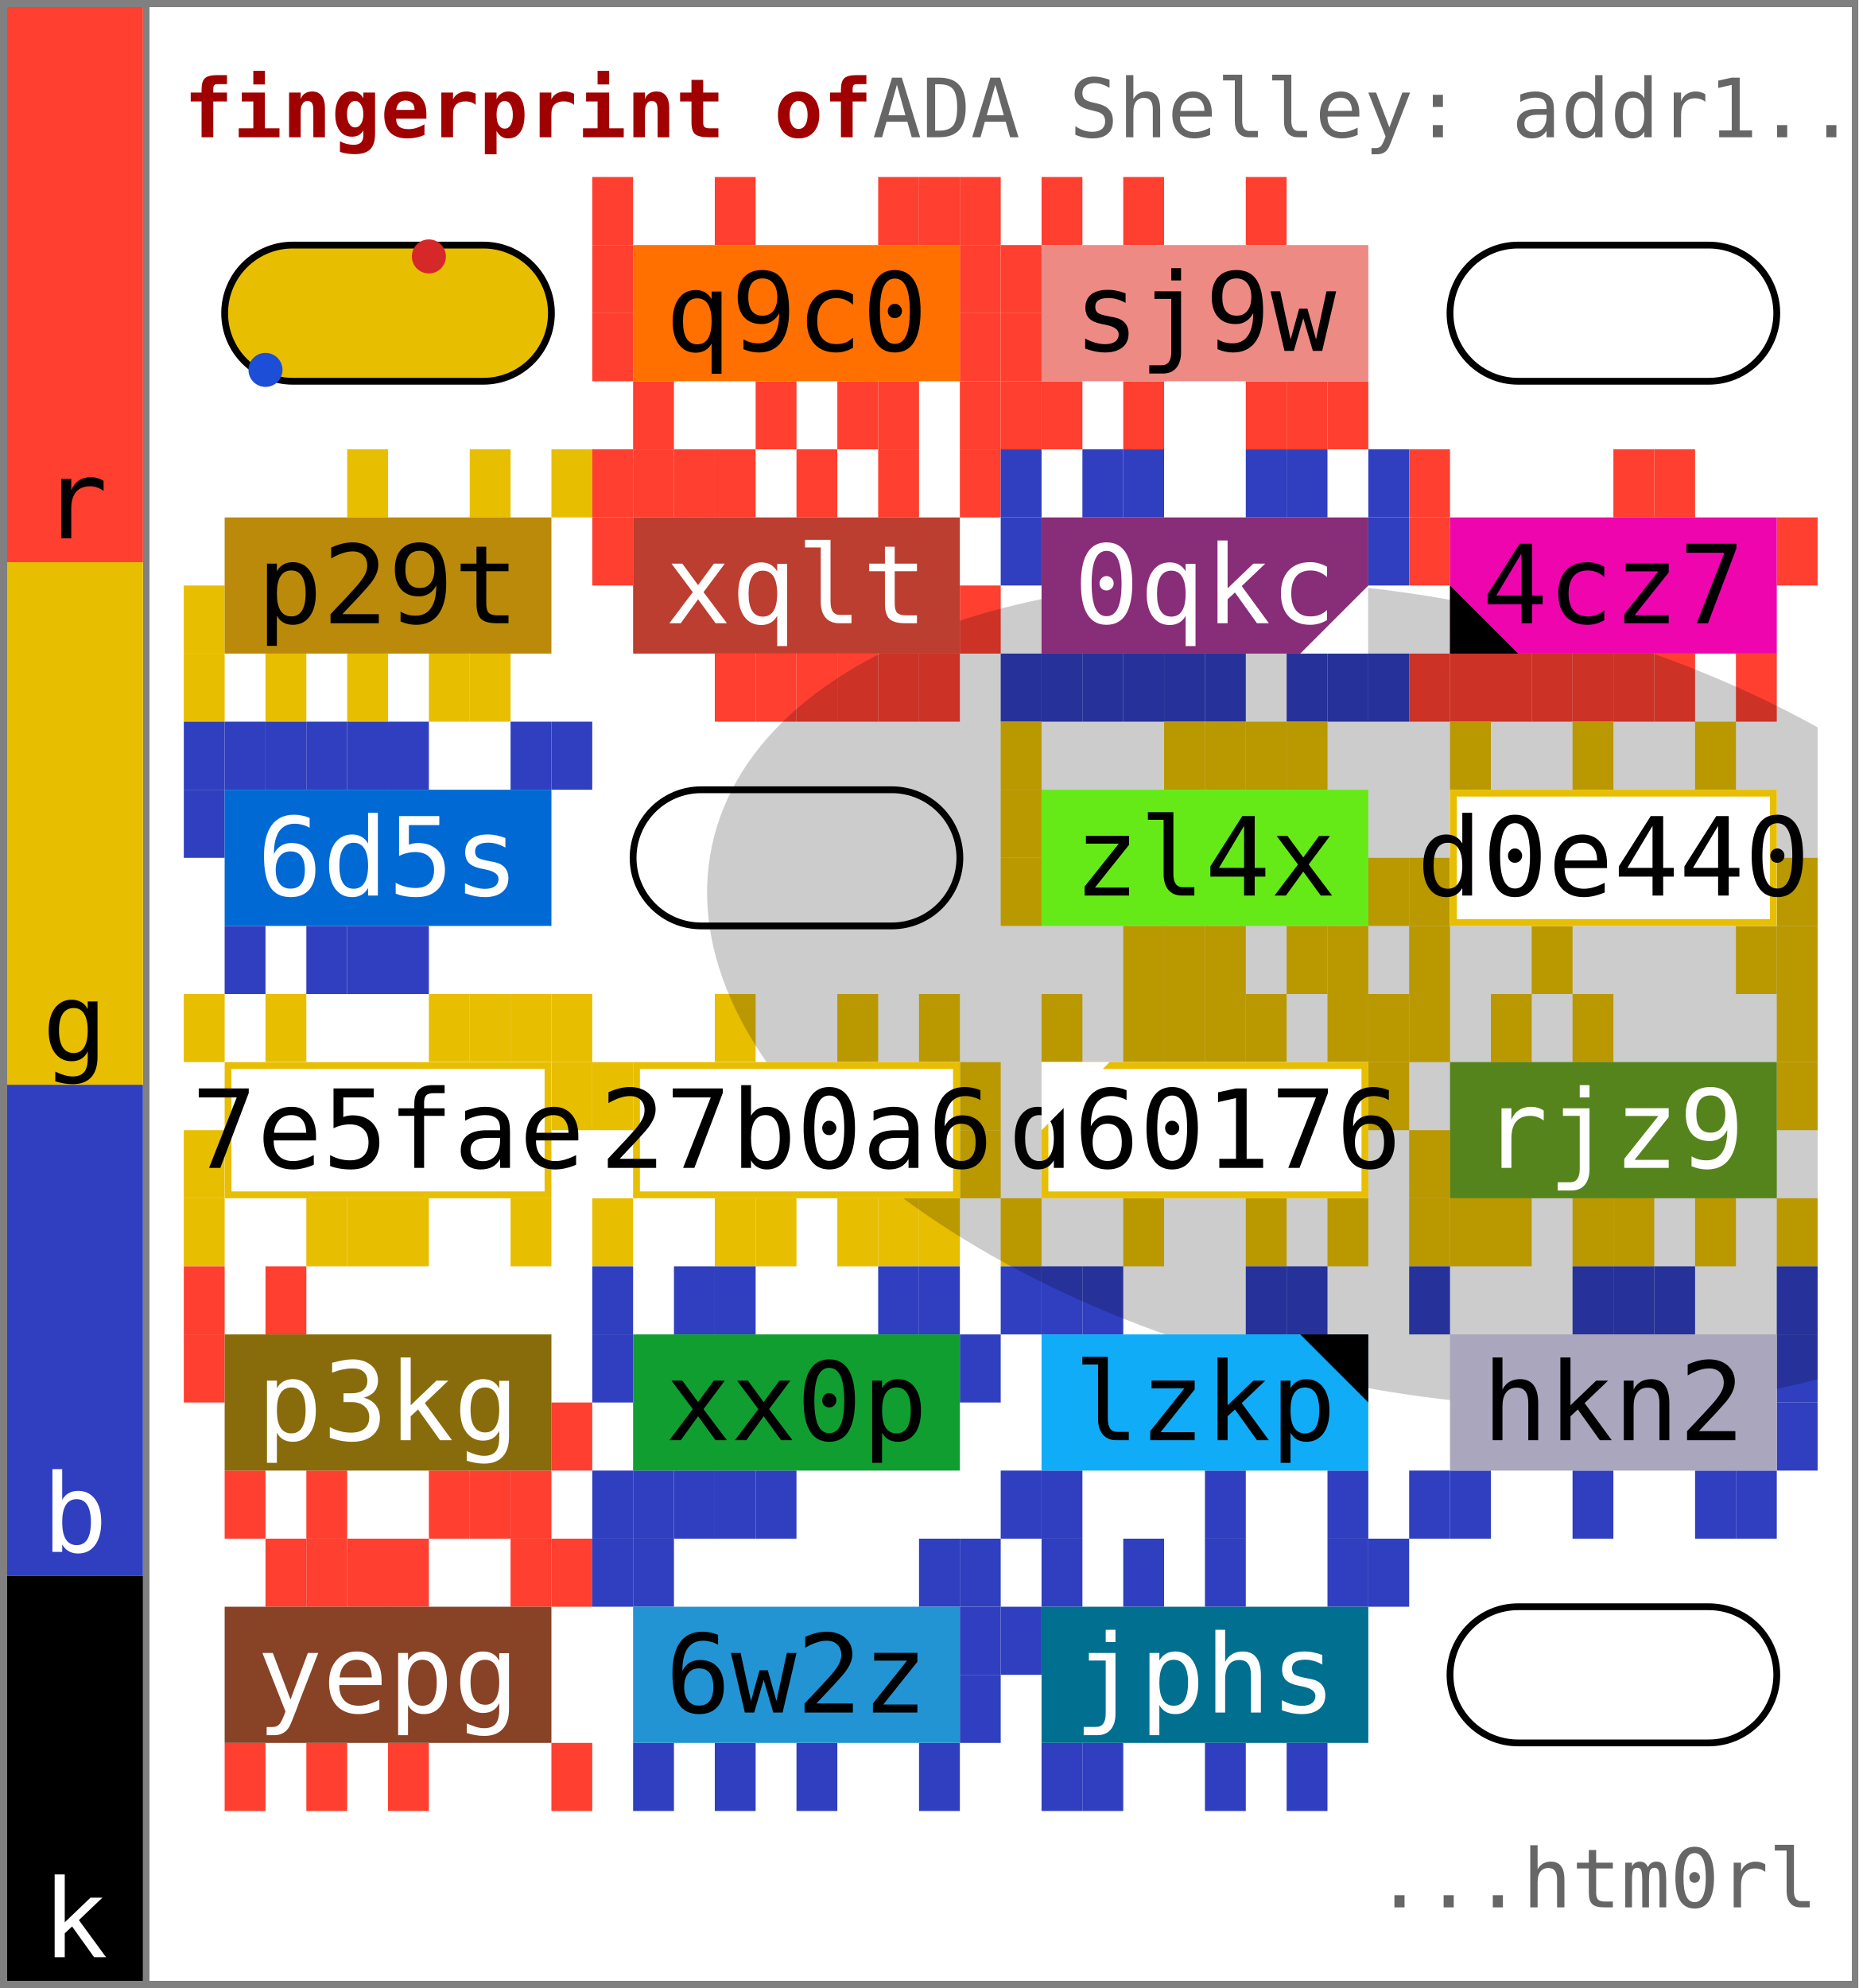
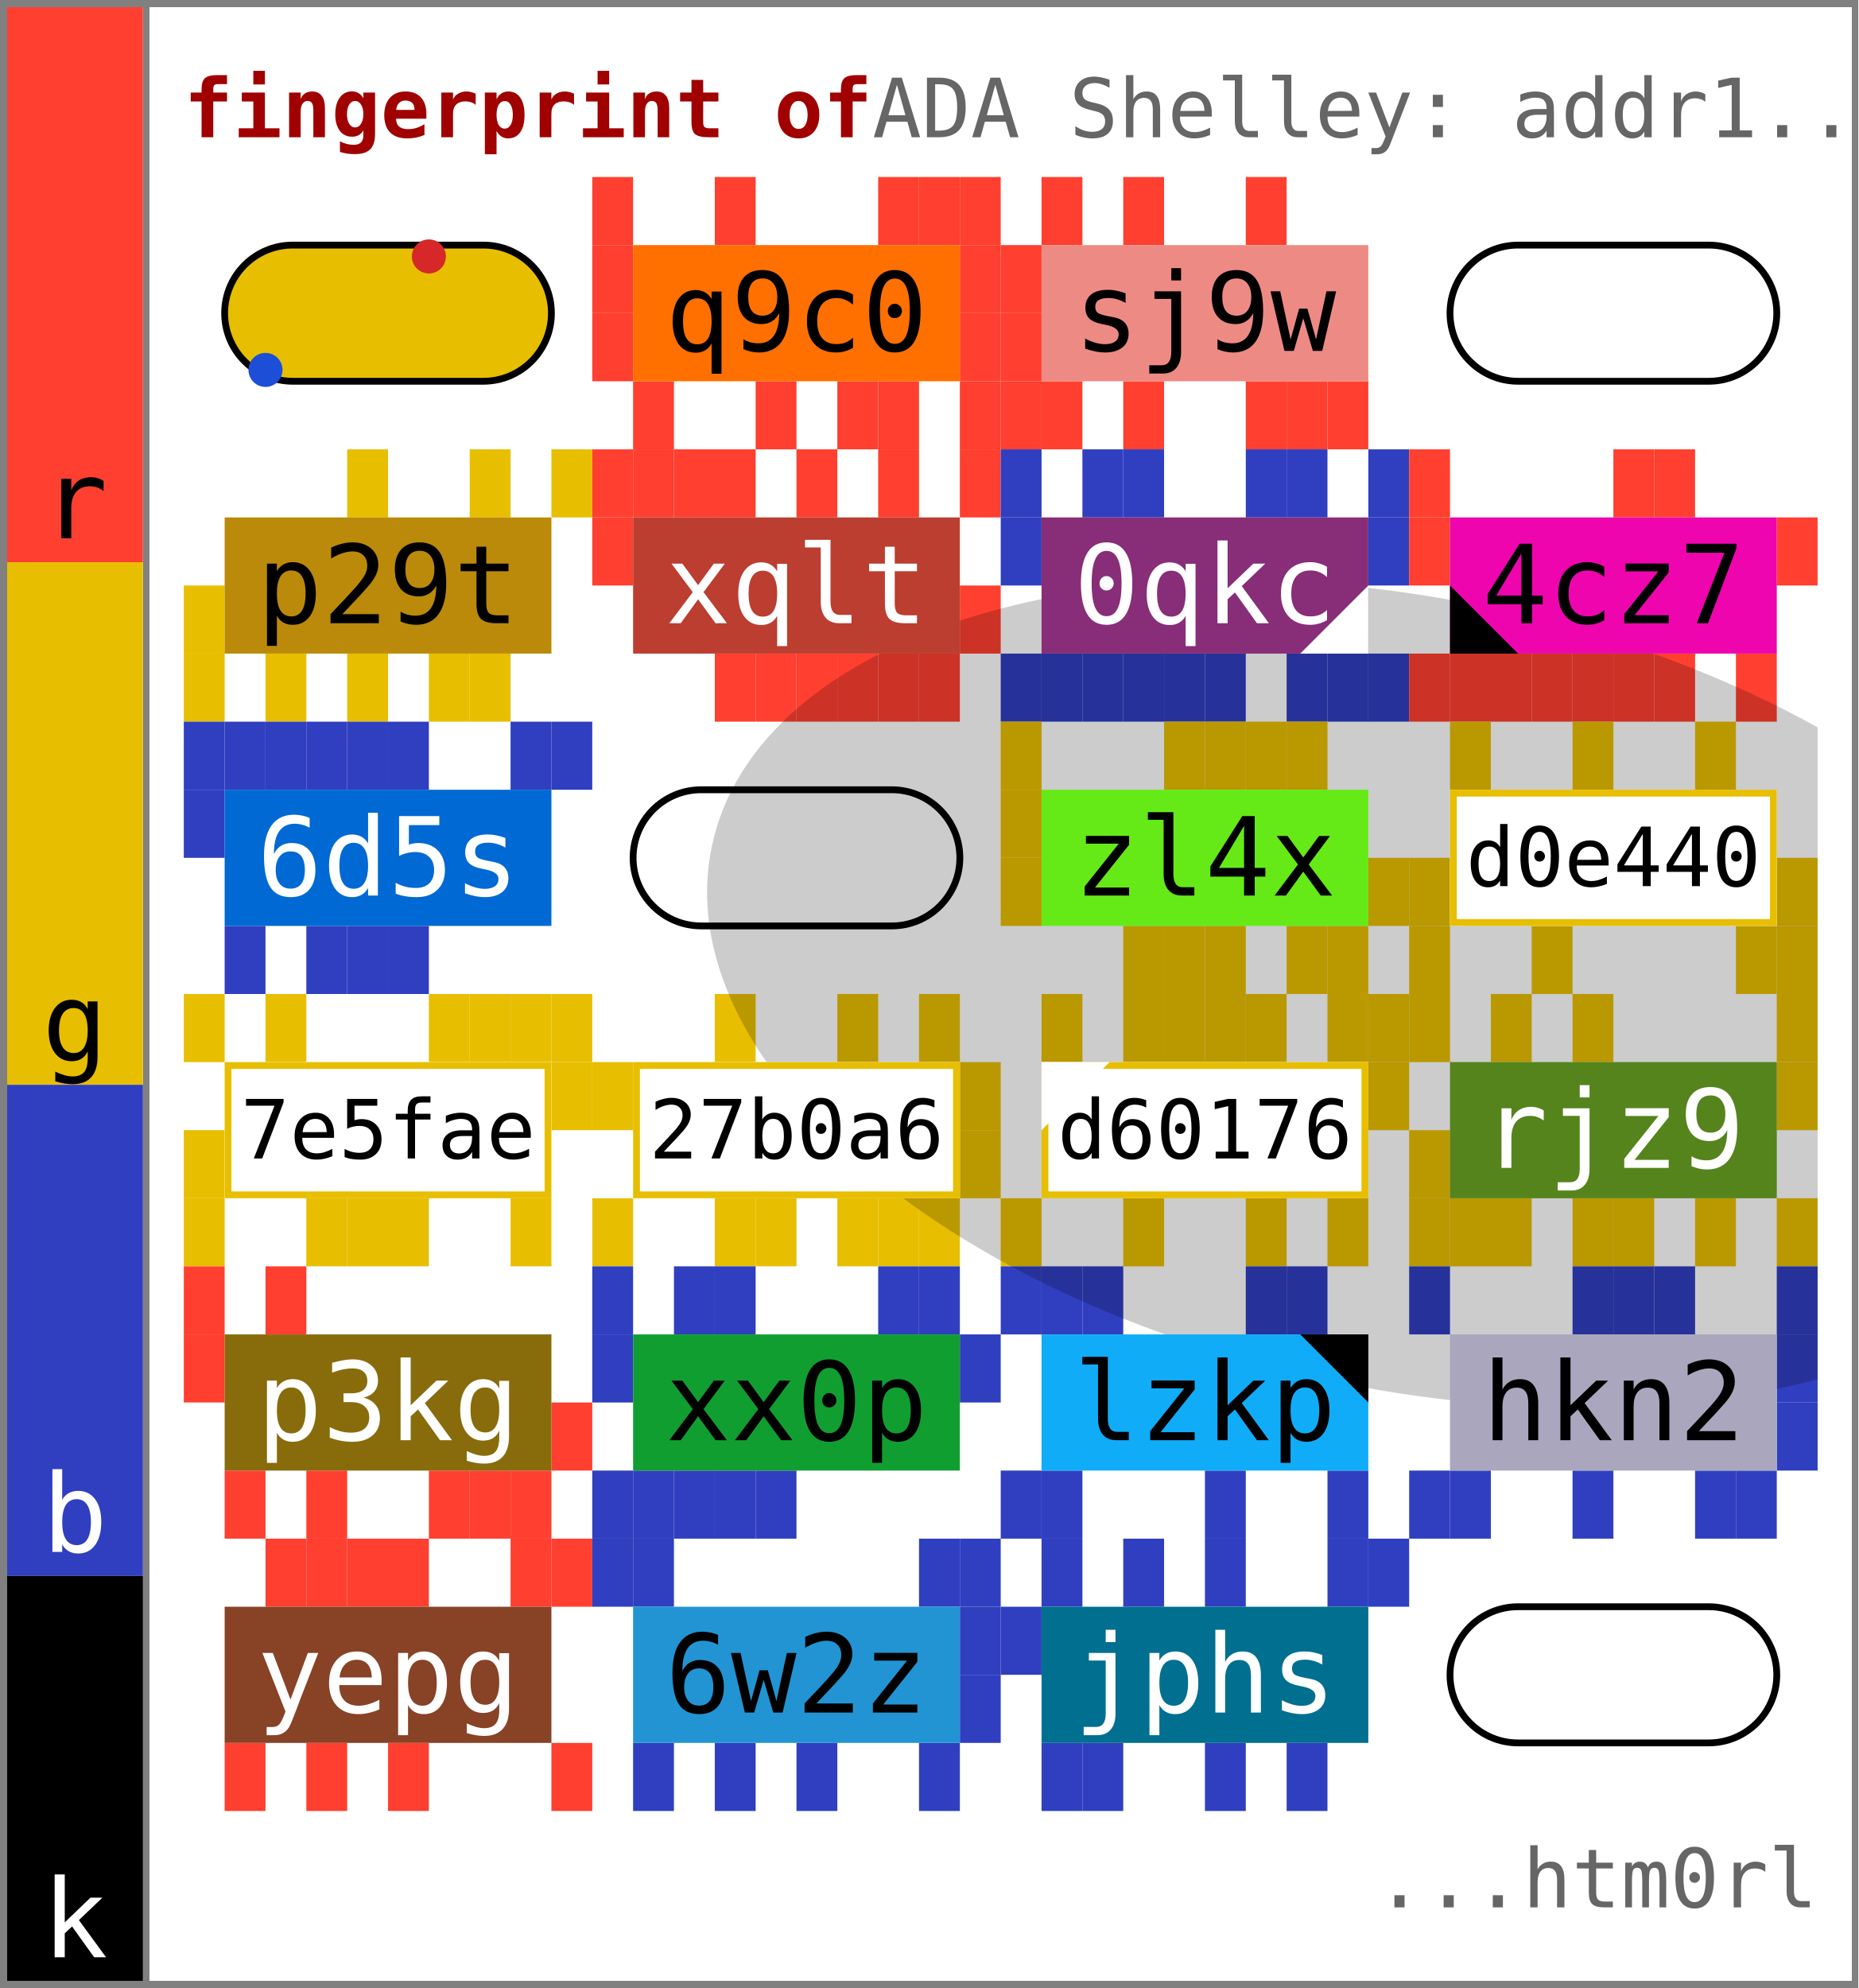
<svg xmlns="http://www.w3.org/2000/svg" width="273.0" height="292.0" viewBox="0 0 273.0 292.0" data-entviz-version="v6" data-entviz-lib="0.6.0" data-input-bytes="103" data-cols="4" data-rows="6" data-truncated="true">
  <defs>
    <clipPath id="grid-clip-d2df89f4e04a6ac2-4x6">
      <rect x="27.0" y="26.0" width="240.0" height="240.0" />
    </clipPath>
  </defs>
  <rect x="0" y="0" width="273.0" height="292.0" fill="#ffffff" />
  <g data-channel="grid">
    <rect x="27.0" y="26.0" width="240.0" height="240.0" fill="#ffffff" />
    <g>
      <rect x="87.0" y="26.0" width="6.0" height="10.0" fill="#ff3f2f" />
      <rect x="105.0" y="26.0" width="6.0" height="10.0" fill="#ff3f2f" />
      <rect x="129.0" y="26.0" width="6.0" height="10.0" fill="#ff3f2f" />
      <rect x="135.0" y="26.0" width="6.0" height="10.0" fill="#ff3f2f" />
      <rect x="141.0" y="26.0" width="6.0" height="10.0" fill="#ff3f2f" />
      <rect x="141.0" y="36.0" width="6.0" height="10.0" fill="#ff3f2f" />
      <rect x="141.0" y="46.0" width="6.0" height="10.0" fill="#ff3f2f" />
      <rect x="141.0" y="56.0" width="6.0" height="10.0" fill="#ff3f2f" />
      <rect x="129.0" y="56.0" width="6.0" height="10.0" fill="#ff3f2f" />
      <rect x="123.0" y="56.0" width="6.0" height="10.0" fill="#ff3f2f" />
      <rect x="111.0" y="56.0" width="6.0" height="10.0" fill="#ff3f2f" />
      <rect x="93.0" y="56.0" width="6.0" height="10.0" fill="#ff3f2f" />
      <rect x="87.0" y="46.0" width="6.0" height="10.0" fill="#ff3f2f" />
      <rect x="87.0" y="36.0" width="6.0" height="10.0" fill="#ff3f2f" />
      <rect x="153.0" y="26.0" width="6.0" height="10.0" fill="#ff3f2f" />
      <rect x="165.0" y="26.0" width="6.0" height="10.0" fill="#ff3f2f" />
      <rect x="183.0" y="26.0" width="6.0" height="10.0" fill="#ff3f2f" />
      <rect x="195.0" y="56.0" width="6.0" height="10.0" fill="#ff3f2f" />
      <rect x="189.0" y="56.0" width="6.0" height="10.0" fill="#ff3f2f" />
      <rect x="183.0" y="56.0" width="6.0" height="10.0" fill="#ff3f2f" />
      <rect x="165.0" y="56.0" width="6.0" height="10.0" fill="#ff3f2f" />
      <rect x="153.0" y="56.0" width="6.0" height="10.0" fill="#ff3f2f" />
      <rect x="147.0" y="56.0" width="6.0" height="10.0" fill="#ff3f2f" />
      <rect x="147.0" y="46.0" width="6.0" height="10.0" fill="#ff3f2f" />
      <rect x="147.0" y="36.0" width="6.0" height="10.0" fill="#ff3f2f" />
      <rect x="51.0" y="66.0" width="6.0" height="10.0" fill="#e7be00" />
      <rect x="69.0" y="66.0" width="6.0" height="10.0" fill="#e7be00" />
      <rect x="81.0" y="66.0" width="6.0" height="10.0" fill="#e7be00" />
      <rect x="69.0" y="96.0" width="6.0" height="10.0" fill="#e7be00" />
      <rect x="63.0" y="96.0" width="6.0" height="10.0" fill="#e7be00" />
      <rect x="51.0" y="96.0" width="6.0" height="10.0" fill="#e7be00" />
      <rect x="39.0" y="96.0" width="6.0" height="10.0" fill="#e7be00" />
      <rect x="27.0" y="96.0" width="6.0" height="10.0" fill="#e7be00" />
      <rect x="27.0" y="86.0" width="6.0" height="10.0" fill="#e7be00" />
      <rect x="87.0" y="66.0" width="6.0" height="10.0" fill="#ff3f2f" />
      <rect x="93.0" y="66.0" width="6.0" height="10.0" fill="#ff3f2f" />
      <rect x="99.0" y="66.0" width="6.0" height="10.0" fill="#ff3f2f" />
      <rect x="105.0" y="66.0" width="6.0" height="10.0" fill="#ff3f2f" />
      <rect x="117.0" y="66.0" width="6.0" height="10.0" fill="#ff3f2f" />
      <rect x="129.0" y="66.0" width="6.0" height="10.0" fill="#ff3f2f" />
      <rect x="141.0" y="66.0" width="6.0" height="10.0" fill="#ff3f2f" />
      <rect x="141.0" y="86.0" width="6.0" height="10.0" fill="#ff3f2f" />
      <rect x="135.0" y="96.0" width="6.0" height="10.0" fill="#ff3f2f" />
      <rect x="129.0" y="96.0" width="6.0" height="10.0" fill="#ff3f2f" />
      <rect x="123.0" y="96.0" width="6.0" height="10.0" fill="#ff3f2f" />
      <rect x="117.0" y="96.0" width="6.0" height="10.0" fill="#ff3f2f" />
      <rect x="111.0" y="96.0" width="6.0" height="10.0" fill="#ff3f2f" />
      <rect x="105.0" y="96.0" width="6.0" height="10.0" fill="#ff3f2f" />
      <rect x="87.0" y="76.0" width="6.0" height="10.0" fill="#ff3f2f" />
      <rect x="147.0" y="66.0" width="6.0" height="10.0" fill="#2f3fbf" />
      <rect x="159.0" y="66.0" width="6.0" height="10.0" fill="#2f3fbf" />
      <rect x="165.0" y="66.0" width="6.0" height="10.0" fill="#2f3fbf" />
      <rect x="183.0" y="66.0" width="6.0" height="10.0" fill="#2f3fbf" />
      <rect x="189.0" y="66.0" width="6.0" height="10.0" fill="#2f3fbf" />
      <rect x="201.0" y="66.0" width="6.0" height="10.0" fill="#2f3fbf" />
      <rect x="201.0" y="76.0" width="6.0" height="10.0" fill="#2f3fbf" />
      <rect x="201.0" y="96.0" width="6.0" height="10.0" fill="#2f3fbf" />
      <rect x="195.0" y="96.0" width="6.0" height="10.0" fill="#2f3fbf" />
      <rect x="189.0" y="96.0" width="6.0" height="10.0" fill="#2f3fbf" />
      <rect x="177.0" y="96.0" width="6.0" height="10.0" fill="#2f3fbf" />
      <rect x="171.0" y="96.0" width="6.0" height="10.0" fill="#2f3fbf" />
      <rect x="165.0" y="96.0" width="6.0" height="10.0" fill="#2f3fbf" />
      <rect x="159.0" y="96.0" width="6.0" height="10.0" fill="#2f3fbf" />
      <rect x="153.0" y="96.0" width="6.0" height="10.0" fill="#2f3fbf" />
      <rect x="147.0" y="96.0" width="6.0" height="10.0" fill="#2f3fbf" />
      <rect x="147.0" y="76.0" width="6.0" height="10.0" fill="#2f3fbf" />
      <rect x="207.0" y="66.0" width="6.0" height="10.0" fill="#ff3f2f" />
      <rect x="237.0" y="66.0" width="6.0" height="10.0" fill="#ff3f2f" />
      <rect x="243.0" y="66.0" width="6.0" height="10.0" fill="#ff3f2f" />
      <rect x="261.0" y="76.0" width="6.0" height="10.0" fill="#ff3f2f" />
      <rect x="255.0" y="96.0" width="6.0" height="10.0" fill="#ff3f2f" />
      <rect x="243.0" y="96.0" width="6.0" height="10.0" fill="#ff3f2f" />
      <rect x="237.0" y="96.0" width="6.0" height="10.0" fill="#ff3f2f" />
      <rect x="231.0" y="96.0" width="6.0" height="10.0" fill="#ff3f2f" />
      <rect x="225.0" y="96.0" width="6.0" height="10.0" fill="#ff3f2f" />
      <rect x="219.0" y="96.0" width="6.0" height="10.0" fill="#ff3f2f" />
      <rect x="213.0" y="96.0" width="6.0" height="10.0" fill="#ff3f2f" />
      <rect x="207.0" y="96.0" width="6.0" height="10.0" fill="#ff3f2f" />
      <rect x="207.0" y="76.0" width="6.0" height="10.0" fill="#ff3f2f" />
      <rect x="27.0" y="106.0" width="6.0" height="10.0" fill="#2f3fbf" />
      <rect x="33.0" y="106.0" width="6.0" height="10.0" fill="#2f3fbf" />
      <rect x="39.0" y="106.0" width="6.0" height="10.0" fill="#2f3fbf" />
      <rect x="45.0" y="106.0" width="6.0" height="10.0" fill="#2f3fbf" />
      <rect x="51.0" y="106.0" width="6.0" height="10.0" fill="#2f3fbf" />
      <rect x="57.0" y="106.0" width="6.0" height="10.0" fill="#2f3fbf" />
      <rect x="75.0" y="106.0" width="6.0" height="10.0" fill="#2f3fbf" />
      <rect x="81.0" y="106.0" width="6.0" height="10.0" fill="#2f3fbf" />
      <rect x="57.0" y="136.0" width="6.0" height="10.0" fill="#2f3fbf" />
      <rect x="51.0" y="136.0" width="6.0" height="10.0" fill="#2f3fbf" />
      <rect x="45.0" y="136.0" width="6.0" height="10.0" fill="#2f3fbf" />
      <rect x="33.0" y="136.0" width="6.0" height="10.0" fill="#2f3fbf" />
      <rect x="27.0" y="116.0" width="6.0" height="10.0" fill="#2f3fbf" />
      <rect x="147.0" y="106.0" width="6.0" height="10.0" fill="#e7be00" />
      <rect x="171.0" y="106.0" width="6.0" height="10.0" fill="#e7be00" />
      <rect x="177.0" y="106.0" width="6.0" height="10.0" fill="#e7be00" />
      <rect x="183.0" y="106.0" width="6.0" height="10.0" fill="#e7be00" />
      <rect x="189.0" y="106.0" width="6.0" height="10.0" fill="#e7be00" />
      <rect x="201.0" y="126.0" width="6.0" height="10.0" fill="#e7be00" />
      <rect x="195.0" y="136.0" width="6.0" height="10.0" fill="#e7be00" />
      <rect x="189.0" y="136.0" width="6.0" height="10.0" fill="#e7be00" />
      <rect x="177.0" y="136.0" width="6.0" height="10.0" fill="#e7be00" />
      <rect x="171.0" y="136.0" width="6.0" height="10.0" fill="#e7be00" />
      <rect x="165.0" y="136.0" width="6.0" height="10.0" fill="#e7be00" />
      <rect x="147.0" y="126.0" width="6.0" height="10.0" fill="#e7be00" />
      <rect x="147.0" y="116.0" width="6.0" height="10.0" fill="#e7be00" />
      <rect x="213.0" y="106.0" width="6.0" height="10.0" fill="#e7be00" />
      <rect x="231.0" y="106.0" width="6.0" height="10.0" fill="#e7be00" />
      <rect x="249.0" y="106.0" width="6.0" height="10.0" fill="#e7be00" />
      <rect x="261.0" y="126.0" width="6.0" height="10.0" fill="#e7be00" />
      <rect x="261.0" y="136.0" width="6.0" height="10.0" fill="#e7be00" />
      <rect x="255.0" y="136.0" width="6.0" height="10.0" fill="#e7be00" />
      <rect x="225.0" y="136.0" width="6.0" height="10.0" fill="#e7be00" />
      <rect x="207.0" y="136.0" width="6.0" height="10.0" fill="#e7be00" />
      <rect x="207.0" y="126.0" width="6.0" height="10.0" fill="#e7be00" />
      <rect x="27.0" y="146.0" width="6.0" height="10.0" fill="#e7be00" />
      <rect x="39.0" y="146.0" width="6.0" height="10.0" fill="#e7be00" />
      <rect x="63.0" y="146.0" width="6.0" height="10.0" fill="#e7be00" />
      <rect x="69.0" y="146.0" width="6.0" height="10.0" fill="#e7be00" />
      <rect x="75.0" y="146.0" width="6.0" height="10.0" fill="#e7be00" />
      <rect x="81.0" y="146.0" width="6.0" height="10.0" fill="#e7be00" />
      <rect x="81.0" y="156.0" width="6.0" height="10.0" fill="#e7be00" />
      <rect x="75.0" y="176.0" width="6.0" height="10.0" fill="#e7be00" />
      <rect x="57.0" y="176.0" width="6.0" height="10.0" fill="#e7be00" />
      <rect x="51.0" y="176.0" width="6.0" height="10.0" fill="#e7be00" />
      <rect x="45.0" y="176.0" width="6.0" height="10.0" fill="#e7be00" />
      <rect x="27.0" y="176.0" width="6.0" height="10.0" fill="#e7be00" />
      <rect x="27.0" y="166.0" width="6.0" height="10.0" fill="#e7be00" />
      <rect x="105.0" y="146.0" width="6.0" height="10.0" fill="#e7be00" />
      <rect x="123.0" y="146.0" width="6.0" height="10.0" fill="#e7be00" />
      <rect x="135.0" y="146.0" width="6.0" height="10.0" fill="#e7be00" />
      <rect x="141.0" y="156.0" width="6.0" height="10.0" fill="#e7be00" />
      <rect x="141.0" y="166.0" width="6.0" height="10.0" fill="#e7be00" />
      <rect x="135.0" y="176.0" width="6.0" height="10.0" fill="#e7be00" />
      <rect x="129.0" y="176.0" width="6.0" height="10.0" fill="#e7be00" />
      <rect x="123.0" y="176.0" width="6.0" height="10.0" fill="#e7be00" />
      <rect x="111.0" y="176.0" width="6.0" height="10.0" fill="#e7be00" />
      <rect x="105.0" y="176.0" width="6.0" height="10.0" fill="#e7be00" />
      <rect x="87.0" y="176.0" width="6.0" height="10.0" fill="#e7be00" />
      <rect x="87.0" y="156.0" width="6.0" height="10.0" fill="#e7be00" />
      <rect x="153.0" y="146.0" width="6.0" height="10.0" fill="#e7be00" />
      <rect x="165.0" y="146.0" width="6.0" height="10.0" fill="#e7be00" />
      <rect x="171.0" y="146.0" width="6.0" height="10.0" fill="#e7be00" />
      <rect x="177.0" y="146.0" width="6.0" height="10.0" fill="#e7be00" />
      <rect x="183.0" y="146.0" width="6.0" height="10.0" fill="#e7be00" />
      <rect x="195.0" y="146.0" width="6.0" height="10.0" fill="#e7be00" />
      <rect x="201.0" y="146.0" width="6.0" height="10.0" fill="#e7be00" />
      <rect x="201.0" y="156.0" width="6.0" height="10.0" fill="#e7be00" />
      <rect x="195.0" y="176.0" width="6.0" height="10.0" fill="#e7be00" />
      <rect x="183.0" y="176.0" width="6.0" height="10.0" fill="#e7be00" />
      <rect x="165.0" y="176.0" width="6.0" height="10.0" fill="#e7be00" />
      <rect x="147.0" y="176.0" width="6.0" height="10.0" fill="#e7be00" />
      <rect x="207.0" y="146.0" width="6.0" height="10.0" fill="#e7be00" />
      <rect x="219.0" y="146.0" width="6.0" height="10.0" fill="#e7be00" />
      <rect x="231.0" y="146.0" width="6.0" height="10.0" fill="#e7be00" />
      <rect x="261.0" y="146.0" width="6.0" height="10.0" fill="#e7be00" />
      <rect x="261.0" y="156.0" width="6.0" height="10.0" fill="#e7be00" />
      <rect x="261.0" y="176.0" width="6.0" height="10.0" fill="#e7be00" />
      <rect x="249.0" y="176.0" width="6.0" height="10.0" fill="#e7be00" />
      <rect x="237.0" y="176.0" width="6.0" height="10.0" fill="#e7be00" />
      <rect x="231.0" y="176.0" width="6.0" height="10.0" fill="#e7be00" />
      <rect x="219.0" y="176.0" width="6.0" height="10.0" fill="#e7be00" />
      <rect x="213.0" y="176.0" width="6.0" height="10.0" fill="#e7be00" />
      <rect x="207.0" y="176.0" width="6.0" height="10.0" fill="#e7be00" />
      <rect x="207.0" y="166.0" width="6.0" height="10.0" fill="#e7be00" />
      <rect x="27.0" y="186.0" width="6.0" height="10.0" fill="#ff3f2f" />
      <rect x="39.0" y="186.0" width="6.0" height="10.0" fill="#ff3f2f" />
      <rect x="81.0" y="206.0" width="6.0" height="10.0" fill="#ff3f2f" />
      <rect x="75.0" y="216.0" width="6.0" height="10.0" fill="#ff3f2f" />
      <rect x="69.0" y="216.0" width="6.0" height="10.0" fill="#ff3f2f" />
      <rect x="63.0" y="216.0" width="6.0" height="10.0" fill="#ff3f2f" />
      <rect x="45.0" y="216.0" width="6.0" height="10.0" fill="#ff3f2f" />
      <rect x="33.0" y="216.0" width="6.0" height="10.0" fill="#ff3f2f" />
      <rect x="27.0" y="196.0" width="6.0" height="10.0" fill="#ff3f2f" />
      <rect x="87.0" y="186.0" width="6.0" height="10.0" fill="#2f3fbf" />
      <rect x="99.0" y="186.0" width="6.0" height="10.0" fill="#2f3fbf" />
      <rect x="105.0" y="186.0" width="6.0" height="10.0" fill="#2f3fbf" />
      <rect x="129.0" y="186.0" width="6.0" height="10.0" fill="#2f3fbf" />
      <rect x="135.0" y="186.0" width="6.0" height="10.0" fill="#2f3fbf" />
      <rect x="141.0" y="196.0" width="6.0" height="10.0" fill="#2f3fbf" />
      <rect x="111.0" y="216.0" width="6.0" height="10.0" fill="#2f3fbf" />
      <rect x="105.0" y="216.0" width="6.0" height="10.0" fill="#2f3fbf" />
      <rect x="99.0" y="216.0" width="6.0" height="10.0" fill="#2f3fbf" />
      <rect x="93.0" y="216.0" width="6.0" height="10.0" fill="#2f3fbf" />
      <rect x="87.0" y="216.0" width="6.0" height="10.0" fill="#2f3fbf" />
      <rect x="87.0" y="196.0" width="6.0" height="10.0" fill="#2f3fbf" />
      <rect x="147.0" y="186.0" width="6.0" height="10.0" fill="#2f3fbf" />
      <rect x="153.0" y="186.0" width="6.0" height="10.0" fill="#2f3fbf" />
      <rect x="159.0" y="186.0" width="6.0" height="10.0" fill="#2f3fbf" />
      <rect x="183.0" y="186.0" width="6.0" height="10.0" fill="#2f3fbf" />
      <rect x="189.0" y="186.0" width="6.0" height="10.0" fill="#2f3fbf" />
      <rect x="195.0" y="216.0" width="6.0" height="10.0" fill="#2f3fbf" />
      <rect x="177.0" y="216.0" width="6.0" height="10.0" fill="#2f3fbf" />
      <rect x="153.0" y="216.0" width="6.0" height="10.0" fill="#2f3fbf" />
      <rect x="147.0" y="216.0" width="6.0" height="10.0" fill="#2f3fbf" />
      <rect x="207.0" y="186.0" width="6.0" height="10.0" fill="#2f3fbf" />
      <rect x="231.0" y="186.0" width="6.0" height="10.0" fill="#2f3fbf" />
      <rect x="237.0" y="186.0" width="6.0" height="10.0" fill="#2f3fbf" />
      <rect x="243.0" y="186.0" width="6.0" height="10.0" fill="#2f3fbf" />
      <rect x="261.0" y="186.0" width="6.0" height="10.0" fill="#2f3fbf" />
      <rect x="261.0" y="196.0" width="6.0" height="10.0" fill="#2f3fbf" />
      <rect x="261.0" y="206.0" width="6.0" height="10.0" fill="#2f3fbf" />
      <rect x="255.0" y="216.0" width="6.0" height="10.0" fill="#2f3fbf" />
      <rect x="249.0" y="216.0" width="6.0" height="10.0" fill="#2f3fbf" />
      <rect x="231.0" y="216.0" width="6.0" height="10.0" fill="#2f3fbf" />
      <rect x="213.0" y="216.0" width="6.0" height="10.0" fill="#2f3fbf" />
      <rect x="207.0" y="216.0" width="6.0" height="10.0" fill="#2f3fbf" />
      <rect x="39.0" y="226.0" width="6.0" height="10.0" fill="#ff3f2f" />
      <rect x="45.0" y="226.0" width="6.0" height="10.0" fill="#ff3f2f" />
      <rect x="51.0" y="226.0" width="6.0" height="10.0" fill="#ff3f2f" />
      <rect x="57.0" y="226.0" width="6.0" height="10.0" fill="#ff3f2f" />
      <rect x="75.0" y="226.0" width="6.0" height="10.0" fill="#ff3f2f" />
      <rect x="81.0" y="226.0" width="6.0" height="10.0" fill="#ff3f2f" />
      <rect x="81.0" y="256.0" width="6.0" height="10.0" fill="#ff3f2f" />
      <rect x="57.0" y="256.0" width="6.0" height="10.0" fill="#ff3f2f" />
      <rect x="45.0" y="256.0" width="6.0" height="10.0" fill="#ff3f2f" />
      <rect x="33.0" y="256.0" width="6.0" height="10.0" fill="#ff3f2f" />
      <rect x="87.0" y="226.0" width="6.0" height="10.0" fill="#2f3fbf" />
      <rect x="93.0" y="226.0" width="6.0" height="10.0" fill="#2f3fbf" />
      <rect x="135.0" y="226.0" width="6.0" height="10.0" fill="#2f3fbf" />
      <rect x="141.0" y="226.0" width="6.0" height="10.0" fill="#2f3fbf" />
      <rect x="141.0" y="236.0" width="6.0" height="10.0" fill="#2f3fbf" />
      <rect x="141.0" y="246.0" width="6.0" height="10.0" fill="#2f3fbf" />
      <rect x="135.0" y="256.0" width="6.0" height="10.0" fill="#2f3fbf" />
      <rect x="117.0" y="256.0" width="6.0" height="10.0" fill="#2f3fbf" />
      <rect x="105.0" y="256.0" width="6.0" height="10.0" fill="#2f3fbf" />
      <rect x="93.0" y="256.0" width="6.0" height="10.0" fill="#2f3fbf" />
      <rect x="153.0" y="226.0" width="6.0" height="10.0" fill="#2f3fbf" />
      <rect x="165.0" y="226.0" width="6.0" height="10.0" fill="#2f3fbf" />
      <rect x="177.0" y="226.0" width="6.0" height="10.0" fill="#2f3fbf" />
      <rect x="195.0" y="226.0" width="6.0" height="10.0" fill="#2f3fbf" />
      <rect x="201.0" y="226.0" width="6.0" height="10.0" fill="#2f3fbf" />
      <rect x="189.0" y="256.0" width="6.0" height="10.0" fill="#2f3fbf" />
      <rect x="177.0" y="256.0" width="6.0" height="10.0" fill="#2f3fbf" />
      <rect x="159.0" y="256.0" width="6.0" height="10.0" fill="#2f3fbf" />
      <rect x="153.0" y="256.0" width="6.0" height="10.0" fill="#2f3fbf" />
      <rect x="147.0" y="236.0" width="6.0" height="10.0" fill="#2f3fbf" />
    </g>
    <g clip-path="url(#grid-clip-d2df89f4e04a6ac2-4x6)" data-channel="ellipse" data-ellipse-anchor-x="207.0" data-ellipse-anchor-y="146.0" data-ellipse-rx="104.70520903947423" data-ellipse-ry="57.977264509460944" data-ellipse-rotation-deg="12.0">
      <ellipse cx="207.0" cy="146.0" rx="104.705" ry="57.977" transform="rotate(12.0 207.0 146.0)" fill="#000000" fill-opacity="0.2" />
    </g>
    <g>
      <g data-channel="cell" data-cell-index="0" data-cell-row="0" data-cell-col="0" data-cell-blank="true" data-cell-blank-map="true">
        <rect x="33.0" y="36.0" width="48.0" height="20.0" rx="10.0" ry="10.0" fill="#e7be00" stroke="#000000" stroke-width="1" />
        <circle cx="63.0" cy="37.667" r="2.5" fill="#d62828" data-blank-map-max="true" />
        <circle cx="39.0" cy="54.333" r="2.5" fill="#1d4ed8" data-blank-map-min="true" />
      </g>
      <g data-channel="cell" data-cell-index="1" data-cell-row="0" data-cell-col="1">
        <rect x="93.0" y="36.0" width="48.0" height="20.0" fill="#ff7001" />
        <text x="117.0" y="46.0" fill="#000000" style="font-family: &quot;JetBrains Mono&quot;, &quot;Menlo&quot;, &quot;Consolas&quot;, &quot;DejaVu Sans Mono&quot;, &quot;Liberation Mono&quot;, &quot;Roboto Mono&quot;, &quot;Noto Sans Mono&quot;, monospace; font-size: 16.0px;" text-anchor="middle" dominant-baseline="central">q9c0</text>
      </g>
      <g data-channel="cell" data-cell-index="2" data-cell-row="0" data-cell-col="2">
        <rect x="153.0" y="36.0" width="48.0" height="20.0" fill="#ee8a84" />
        <text x="177.0" y="46.0" fill="#000000" style="font-family: &quot;JetBrains Mono&quot;, &quot;Menlo&quot;, &quot;Consolas&quot;, &quot;DejaVu Sans Mono&quot;, &quot;Liberation Mono&quot;, &quot;Roboto Mono&quot;, &quot;Noto Sans Mono&quot;, monospace; font-size: 16.0px;" text-anchor="middle" dominant-baseline="central">sj9w</text>
      </g>
      <g data-channel="cell" data-cell-index="3" data-cell-row="0" data-cell-col="3" data-cell-blank="true">
        <rect x="213.0" y="36.0" width="48.0" height="20.0" rx="10.0" ry="10.0" fill="none" stroke="#000000" stroke-width="1" />
      </g>
      <g data-channel="cell" data-cell-index="4" data-cell-row="1" data-cell-col="0">
        <rect x="33.0" y="76.0" width="48.0" height="20.0" fill="#bb8a0a" />
        <text x="57.0" y="86.0" fill="#000000" style="font-family: &quot;JetBrains Mono&quot;, &quot;Menlo&quot;, &quot;Consolas&quot;, &quot;DejaVu Sans Mono&quot;, &quot;Liberation Mono&quot;, &quot;Roboto Mono&quot;, &quot;Noto Sans Mono&quot;, monospace; font-size: 16.0px;" text-anchor="middle" dominant-baseline="central">p29t</text>
      </g>
      <g data-channel="cell" data-cell-index="5" data-cell-row="1" data-cell-col="1">
        <rect x="93.0" y="76.0" width="48.0" height="20.0" fill="#bb3e30" />
        <text x="117.0" y="86.0" fill="#ffffff" style="font-family: &quot;JetBrains Mono&quot;, &quot;Menlo&quot;, &quot;Consolas&quot;, &quot;DejaVu Sans Mono&quot;, &quot;Liberation Mono&quot;, &quot;Roboto Mono&quot;, &quot;Noto Sans Mono&quot;, monospace; font-size: 16.0px;" text-anchor="middle" dominant-baseline="central">xqlt</text>
      </g>
      <g data-channel="cell" data-cell-index="6" data-cell-row="1" data-cell-col="2" data-cell-quartile="3">
        <rect x="153.0" y="76.0" width="48.0" height="20.0" fill="#882d78" />
        <text x="177.0" y="86.0" fill="#ffffff" style="font-family: &quot;JetBrains Mono&quot;, &quot;Menlo&quot;, &quot;Consolas&quot;, &quot;DejaVu Sans Mono&quot;, &quot;Liberation Mono&quot;, &quot;Roboto Mono&quot;, &quot;Noto Sans Mono&quot;, monospace; font-size: 16.0px;" text-anchor="middle" dominant-baseline="central">0qkc</text>
        <polygon points="201.0,96.0 201.0,86.0 191.0,96.0" fill="#ffffff" />
      </g>
      <g data-channel="cell" data-cell-index="7" data-cell-row="1" data-cell-col="3" data-cell-quartile="4">
        <rect x="213.0" y="76.0" width="48.0" height="20.0" fill="#ee05ae" />
        <text x="237.0" y="86.0" fill="#000000" style="font-family: &quot;JetBrains Mono&quot;, &quot;Menlo&quot;, &quot;Consolas&quot;, &quot;DejaVu Sans Mono&quot;, &quot;Liberation Mono&quot;, &quot;Roboto Mono&quot;, &quot;Noto Sans Mono&quot;, monospace; font-size: 16.0px;" text-anchor="middle" dominant-baseline="central">4cz7</text>
        <polygon points="213.0,96.0 213.0,86.0 223.0,96.0" fill="#000000" />
      </g>
      <g data-channel="cell" data-cell-index="8" data-cell-row="2" data-cell-col="0">
        <rect x="33.0" y="116.0" width="48.0" height="20.0" fill="#0069d3" />
        <text x="57.0" y="126.0" fill="#ffffff" style="font-family: &quot;JetBrains Mono&quot;, &quot;Menlo&quot;, &quot;Consolas&quot;, &quot;DejaVu Sans Mono&quot;, &quot;Liberation Mono&quot;, &quot;Roboto Mono&quot;, &quot;Noto Sans Mono&quot;, monospace; font-size: 16.0px;" text-anchor="middle" dominant-baseline="central">6d5s</text>
      </g>
      <g data-channel="cell" data-cell-index="9" data-cell-row="2" data-cell-col="1" data-cell-blank="true">
        <rect x="93.0" y="116.0" width="48.0" height="20.0" rx="10.0" ry="10.0" fill="none" stroke="#000000" stroke-width="1" />
      </g>
      <g data-channel="cell" data-cell-index="10" data-cell-row="2" data-cell-col="2">
        <rect x="153.0" y="116.0" width="48.0" height="20.0" fill="#66ea17" />
        <text x="177.0" y="126.0" fill="#000000" style="font-family: &quot;JetBrains Mono&quot;, &quot;Menlo&quot;, &quot;Consolas&quot;, &quot;DejaVu Sans Mono&quot;, &quot;Liberation Mono&quot;, &quot;Roboto Mono&quot;, &quot;Noto Sans Mono&quot;, monospace; font-size: 16.0px;" text-anchor="middle" dominant-baseline="central">zl4x</text>
      </g>
      <g data-channel="cell" data-cell-index="11" data-cell-row="2" data-cell-col="3" data-cell-fingerprint="true">
        <rect x="213.0" y="116.0" width="48.0" height="20.0" fill="#ffffff" />
        <rect x="213.5" y="116.5" width="47.0" height="19.0" fill="none" stroke="#e7be00" stroke-width="1" />
-         <text x="237.0" y="126.0" fill="#000000" style="font-family: &quot;JetBrains Mono&quot;, &quot;Menlo&quot;, &quot;Consolas&quot;, &quot;DejaVu Sans Mono&quot;, &quot;Liberation Mono&quot;, &quot;Roboto Mono&quot;, &quot;Noto Sans Mono&quot;, monospace; font-size: 16.0px;" text-anchor="middle" dominant-baseline="central">d0e440</text>
+         <text x="237.0" y="126.0" fill="#000000" style="font-family: &quot;JetBrains Mono&quot;, &quot;Menlo&quot;, &quot;Consolas&quot;, &quot;DejaVu Sans Mono&quot;, &quot;Liberation Mono&quot;, &quot;Roboto Mono&quot;, &quot;Noto Sans Mono&quot;, monospace; font-size: 12.0px;" text-anchor="middle" dominant-baseline="central">d0e440</text>
      </g>
      <g data-channel="cell" data-cell-index="12" data-cell-row="3" data-cell-col="0" data-cell-fingerprint="true">
        <rect x="33.0" y="156.0" width="48.0" height="20.0" fill="#ffffff" />
        <rect x="33.5" y="156.5" width="47.0" height="19.0" fill="none" stroke="#e7be00" stroke-width="1" />
-         <text x="57.0" y="166.0" fill="#000000" style="font-family: &quot;JetBrains Mono&quot;, &quot;Menlo&quot;, &quot;Consolas&quot;, &quot;DejaVu Sans Mono&quot;, &quot;Liberation Mono&quot;, &quot;Roboto Mono&quot;, &quot;Noto Sans Mono&quot;, monospace; font-size: 16.0px;" text-anchor="middle" dominant-baseline="central">7e5fae</text>
+         <text x="57.0" y="166.0" fill="#000000" style="font-family: &quot;JetBrains Mono&quot;, &quot;Menlo&quot;, &quot;Consolas&quot;, &quot;DejaVu Sans Mono&quot;, &quot;Liberation Mono&quot;, &quot;Roboto Mono&quot;, &quot;Noto Sans Mono&quot;, monospace; font-size: 12.0px;" text-anchor="middle" dominant-baseline="central">7e5fae</text>
      </g>
      <g data-channel="cell" data-cell-index="13" data-cell-row="3" data-cell-col="1" data-cell-fingerprint="true">
        <rect x="93.0" y="156.0" width="48.0" height="20.0" fill="#ffffff" />
        <rect x="93.5" y="156.5" width="47.0" height="19.0" fill="none" stroke="#e7be00" stroke-width="1" />
-         <text x="117.0" y="166.0" fill="#000000" style="font-family: &quot;JetBrains Mono&quot;, &quot;Menlo&quot;, &quot;Consolas&quot;, &quot;DejaVu Sans Mono&quot;, &quot;Liberation Mono&quot;, &quot;Roboto Mono&quot;, &quot;Noto Sans Mono&quot;, monospace; font-size: 16.0px;" text-anchor="middle" dominant-baseline="central">27b0a6</text>
+         <text x="117.0" y="166.0" fill="#000000" style="font-family: &quot;JetBrains Mono&quot;, &quot;Menlo&quot;, &quot;Consolas&quot;, &quot;DejaVu Sans Mono&quot;, &quot;Liberation Mono&quot;, &quot;Roboto Mono&quot;, &quot;Noto Sans Mono&quot;, monospace; font-size: 12.0px;" text-anchor="middle" dominant-baseline="central">27b0a6</text>
      </g>
      <g data-channel="cell" data-cell-index="14" data-cell-row="3" data-cell-col="2" data-cell-fingerprint="true" data-cell-quartile="1">
        <rect x="153.0" y="156.0" width="48.0" height="20.0" fill="#ffffff" />
        <rect x="153.5" y="156.5" width="47.0" height="19.0" fill="none" stroke="#e7be00" stroke-width="1" />
-         <text x="177.0" y="166.0" fill="#000000" style="font-family: &quot;JetBrains Mono&quot;, &quot;Menlo&quot;, &quot;Consolas&quot;, &quot;DejaVu Sans Mono&quot;, &quot;Liberation Mono&quot;, &quot;Roboto Mono&quot;, &quot;Noto Sans Mono&quot;, monospace; font-size: 16.0px;" text-anchor="middle" dominant-baseline="central">d60176</text>
+         <text x="177.0" y="166.0" fill="#000000" style="font-family: &quot;JetBrains Mono&quot;, &quot;Menlo&quot;, &quot;Consolas&quot;, &quot;DejaVu Sans Mono&quot;, &quot;Liberation Mono&quot;, &quot;Roboto Mono&quot;, &quot;Noto Sans Mono&quot;, monospace; font-size: 12.0px;" text-anchor="middle" dominant-baseline="central">d60176</text>
        <polygon points="153.0,156.0 163.0,156.0 153.0,166.0" fill="#ffffff" />
      </g>
      <g data-channel="cell" data-cell-index="15" data-cell-row="3" data-cell-col="3">
        <rect x="213.0" y="156.0" width="48.0" height="20.0" fill="#55841c" />
        <text x="237.0" y="166.0" fill="#ffffff" style="font-family: &quot;JetBrains Mono&quot;, &quot;Menlo&quot;, &quot;Consolas&quot;, &quot;DejaVu Sans Mono&quot;, &quot;Liberation Mono&quot;, &quot;Roboto Mono&quot;, &quot;Noto Sans Mono&quot;, monospace; font-size: 16.0px;" text-anchor="middle" dominant-baseline="central">rjz9</text>
      </g>
      <g data-channel="cell" data-cell-index="16" data-cell-row="4" data-cell-col="0">
        <rect x="33.0" y="196.0" width="48.0" height="20.0" fill="#886c0c" />
        <text x="57.0" y="206.0" fill="#ffffff" style="font-family: &quot;JetBrains Mono&quot;, &quot;Menlo&quot;, &quot;Consolas&quot;, &quot;DejaVu Sans Mono&quot;, &quot;Liberation Mono&quot;, &quot;Roboto Mono&quot;, &quot;Noto Sans Mono&quot;, monospace; font-size: 16.0px;" text-anchor="middle" dominant-baseline="central">p3kg</text>
      </g>
      <g data-channel="cell" data-cell-index="17" data-cell-row="4" data-cell-col="1">
        <rect x="93.0" y="196.0" width="48.0" height="20.0" fill="#119e31" />
        <text x="117.0" y="206.0" fill="#000000" style="font-family: &quot;JetBrains Mono&quot;, &quot;Menlo&quot;, &quot;Consolas&quot;, &quot;DejaVu Sans Mono&quot;, &quot;Liberation Mono&quot;, &quot;Roboto Mono&quot;, &quot;Noto Sans Mono&quot;, monospace; font-size: 16.0px;" text-anchor="middle" dominant-baseline="central">xx0p</text>
      </g>
      <g data-channel="cell" data-cell-index="18" data-cell-row="4" data-cell-col="2" data-cell-quartile="2">
        <rect x="153.0" y="196.0" width="48.0" height="20.0" fill="#11acf8" />
        <text x="177.0" y="206.0" fill="#000000" style="font-family: &quot;JetBrains Mono&quot;, &quot;Menlo&quot;, &quot;Consolas&quot;, &quot;DejaVu Sans Mono&quot;, &quot;Liberation Mono&quot;, &quot;Roboto Mono&quot;, &quot;Noto Sans Mono&quot;, monospace; font-size: 16.0px;" text-anchor="middle" dominant-baseline="central">lzkp</text>
        <polygon points="201.0,196.0 191.0,196.0 201.0,206.0" fill="#000000" />
      </g>
      <g data-channel="cell" data-cell-index="19" data-cell-row="4" data-cell-col="3">
        <rect x="213.0" y="196.0" width="48.0" height="20.0" fill="#aaa6bd" />
        <text x="237.0" y="206.0" fill="#000000" style="font-family: &quot;JetBrains Mono&quot;, &quot;Menlo&quot;, &quot;Consolas&quot;, &quot;DejaVu Sans Mono&quot;, &quot;Liberation Mono&quot;, &quot;Roboto Mono&quot;, &quot;Noto Sans Mono&quot;, monospace; font-size: 16.0px;" text-anchor="middle" dominant-baseline="central">hkn2</text>
      </g>
      <g data-channel="cell" data-cell-index="20" data-cell-row="5" data-cell-col="0">
        <rect x="33.0" y="236.0" width="48.0" height="20.0" fill="#884226" />
        <text x="57.0" y="246.0" fill="#ffffff" style="font-family: &quot;JetBrains Mono&quot;, &quot;Menlo&quot;, &quot;Consolas&quot;, &quot;DejaVu Sans Mono&quot;, &quot;Liberation Mono&quot;, &quot;Roboto Mono&quot;, &quot;Noto Sans Mono&quot;, monospace; font-size: 16.0px;" text-anchor="middle" dominant-baseline="central">yepg</text>
      </g>
      <g data-channel="cell" data-cell-index="21" data-cell-row="5" data-cell-col="1">
        <rect x="93.0" y="236.0" width="48.0" height="20.0" fill="#2294d3" />
        <text x="117.0" y="246.0" fill="#000000" style="font-family: &quot;JetBrains Mono&quot;, &quot;Menlo&quot;, &quot;Consolas&quot;, &quot;DejaVu Sans Mono&quot;, &quot;Liberation Mono&quot;, &quot;Roboto Mono&quot;, &quot;Noto Sans Mono&quot;, monospace; font-size: 16.0px;" text-anchor="middle" dominant-baseline="central">6w2z</text>
      </g>
      <g data-channel="cell" data-cell-index="22" data-cell-row="5" data-cell-col="2">
        <rect x="153.0" y="236.0" width="48.0" height="20.0" fill="#006f90" />
        <text x="177.0" y="246.0" fill="#ffffff" style="font-family: &quot;JetBrains Mono&quot;, &quot;Menlo&quot;, &quot;Consolas&quot;, &quot;DejaVu Sans Mono&quot;, &quot;Liberation Mono&quot;, &quot;Roboto Mono&quot;, &quot;Noto Sans Mono&quot;, monospace; font-size: 16.0px;" text-anchor="middle" dominant-baseline="central">jphs</text>
      </g>
      <g data-channel="cell" data-cell-index="23" data-cell-row="5" data-cell-col="3" data-cell-blank="true">
        <rect x="213.0" y="236.0" width="48.0" height="20.0" rx="10.0" ry="10.0" fill="none" stroke="#000000" stroke-width="1" />
      </g>
    </g>
  </g>
  <g data-channel="color-bar">
    <g data-color-bar-rank="0" data-color-bar-band="R">
      <rect x="1" y="1" width="20.0" height="81.583" fill="#ff3f2f" />
      <text x="11.0" y="79.063" fill="#000000" style="font-family: &quot;JetBrains Mono&quot;, &quot;Menlo&quot;, &quot;Consolas&quot;, &quot;DejaVu Sans Mono&quot;, &quot;Liberation Mono&quot;, &quot;Roboto Mono&quot;, &quot;Noto Sans Mono&quot;, monospace; font-size: 16.0px;" text-anchor="middle" data-color-bar-letter="true">r</text>
    </g>
    <g data-color-bar-rank="1" data-color-bar-band="G">
      <rect x="1" y="82.583" width="20.0" height="76.75" fill="#e7be00" />
      <text x="11.0" y="155.814" fill="#000000" style="font-family: &quot;JetBrains Mono&quot;, &quot;Menlo&quot;, &quot;Consolas&quot;, &quot;DejaVu Sans Mono&quot;, &quot;Liberation Mono&quot;, &quot;Roboto Mono&quot;, &quot;Noto Sans Mono&quot;, monospace; font-size: 16.0px;" text-anchor="middle" data-color-bar-letter="true">g</text>
    </g>
    <g data-color-bar-rank="2" data-color-bar-band="B">
      <rect x="1" y="159.334" width="20.0" height="72.135" fill="#2f3fbf" />
      <text x="11.0" y="227.949" fill="#ffffff" style="font-family: &quot;JetBrains Mono&quot;, &quot;Menlo&quot;, &quot;Consolas&quot;, &quot;DejaVu Sans Mono&quot;, &quot;Liberation Mono&quot;, &quot;Roboto Mono&quot;, &quot;Noto Sans Mono&quot;, monospace; font-size: 16.0px;" text-anchor="middle" data-color-bar-letter="true">b</text>
    </g>
    <g data-color-bar-rank="3" data-color-bar-band="K">
      <rect x="1" y="231.469" width="20.0" height="59.531" fill="#000000" />
      <text x="11.0" y="287.48" fill="#ffffff" style="font-family: &quot;JetBrains Mono&quot;, &quot;Menlo&quot;, &quot;Consolas&quot;, &quot;DejaVu Sans Mono&quot;, &quot;Liberation Mono&quot;, &quot;Roboto Mono&quot;, &quot;Noto Sans Mono&quot;, monospace; font-size: 16.0px;" text-anchor="middle" data-color-bar-letter="true">k</text>
    </g>
  </g>
  <g data-channel="label-top">
    <text x="27.0" y="16.0" fill="#666666" style="font-family: &quot;JetBrains Mono&quot;, &quot;Menlo&quot;, &quot;Consolas&quot;, &quot;DejaVu Sans Mono&quot;, &quot;Liberation Mono&quot;, &quot;Roboto Mono&quot;, &quot;Noto Sans Mono&quot;, monospace; font-size: 12.0px;" dominant-baseline="central">
      <tspan fill="#a00000" font-weight="bold">fingerprint of </tspan>ADA Shelley: addr1...</text>
  </g>
  <g data-channel="label-bottom">
    <text x="267.0" y="276.0" fill="#666666" style="font-family: &quot;JetBrains Mono&quot;, &quot;Menlo&quot;, &quot;Consolas&quot;, &quot;DejaVu Sans Mono&quot;, &quot;Liberation Mono&quot;, &quot;Roboto Mono&quot;, &quot;Noto Sans Mono&quot;, monospace; font-size: 12.0px;" text-anchor="end" dominant-baseline="central">...htm0rl</text>
  </g>
  <line x1="0" y1="0.5" x2="273.0" y2="0.5" stroke="#808080" stroke-width="1" shape-rendering="crispEdges" />
  <line x1="272.5" y1="0" x2="272.5" y2="292.0" stroke="#808080" stroke-width="1" shape-rendering="crispEdges" />
  <line x1="0" y1="291.5" x2="273.0" y2="291.5" stroke="#808080" stroke-width="1" shape-rendering="crispEdges" />
  <line x1="0.5" y1="0" x2="0.5" y2="292.0" stroke="#808080" stroke-width="1" shape-rendering="crispEdges" />
  <line x1="21.5" y1="0" x2="21.5" y2="292.0" stroke="#808080" stroke-width="1" shape-rendering="crispEdges" />
</svg>
